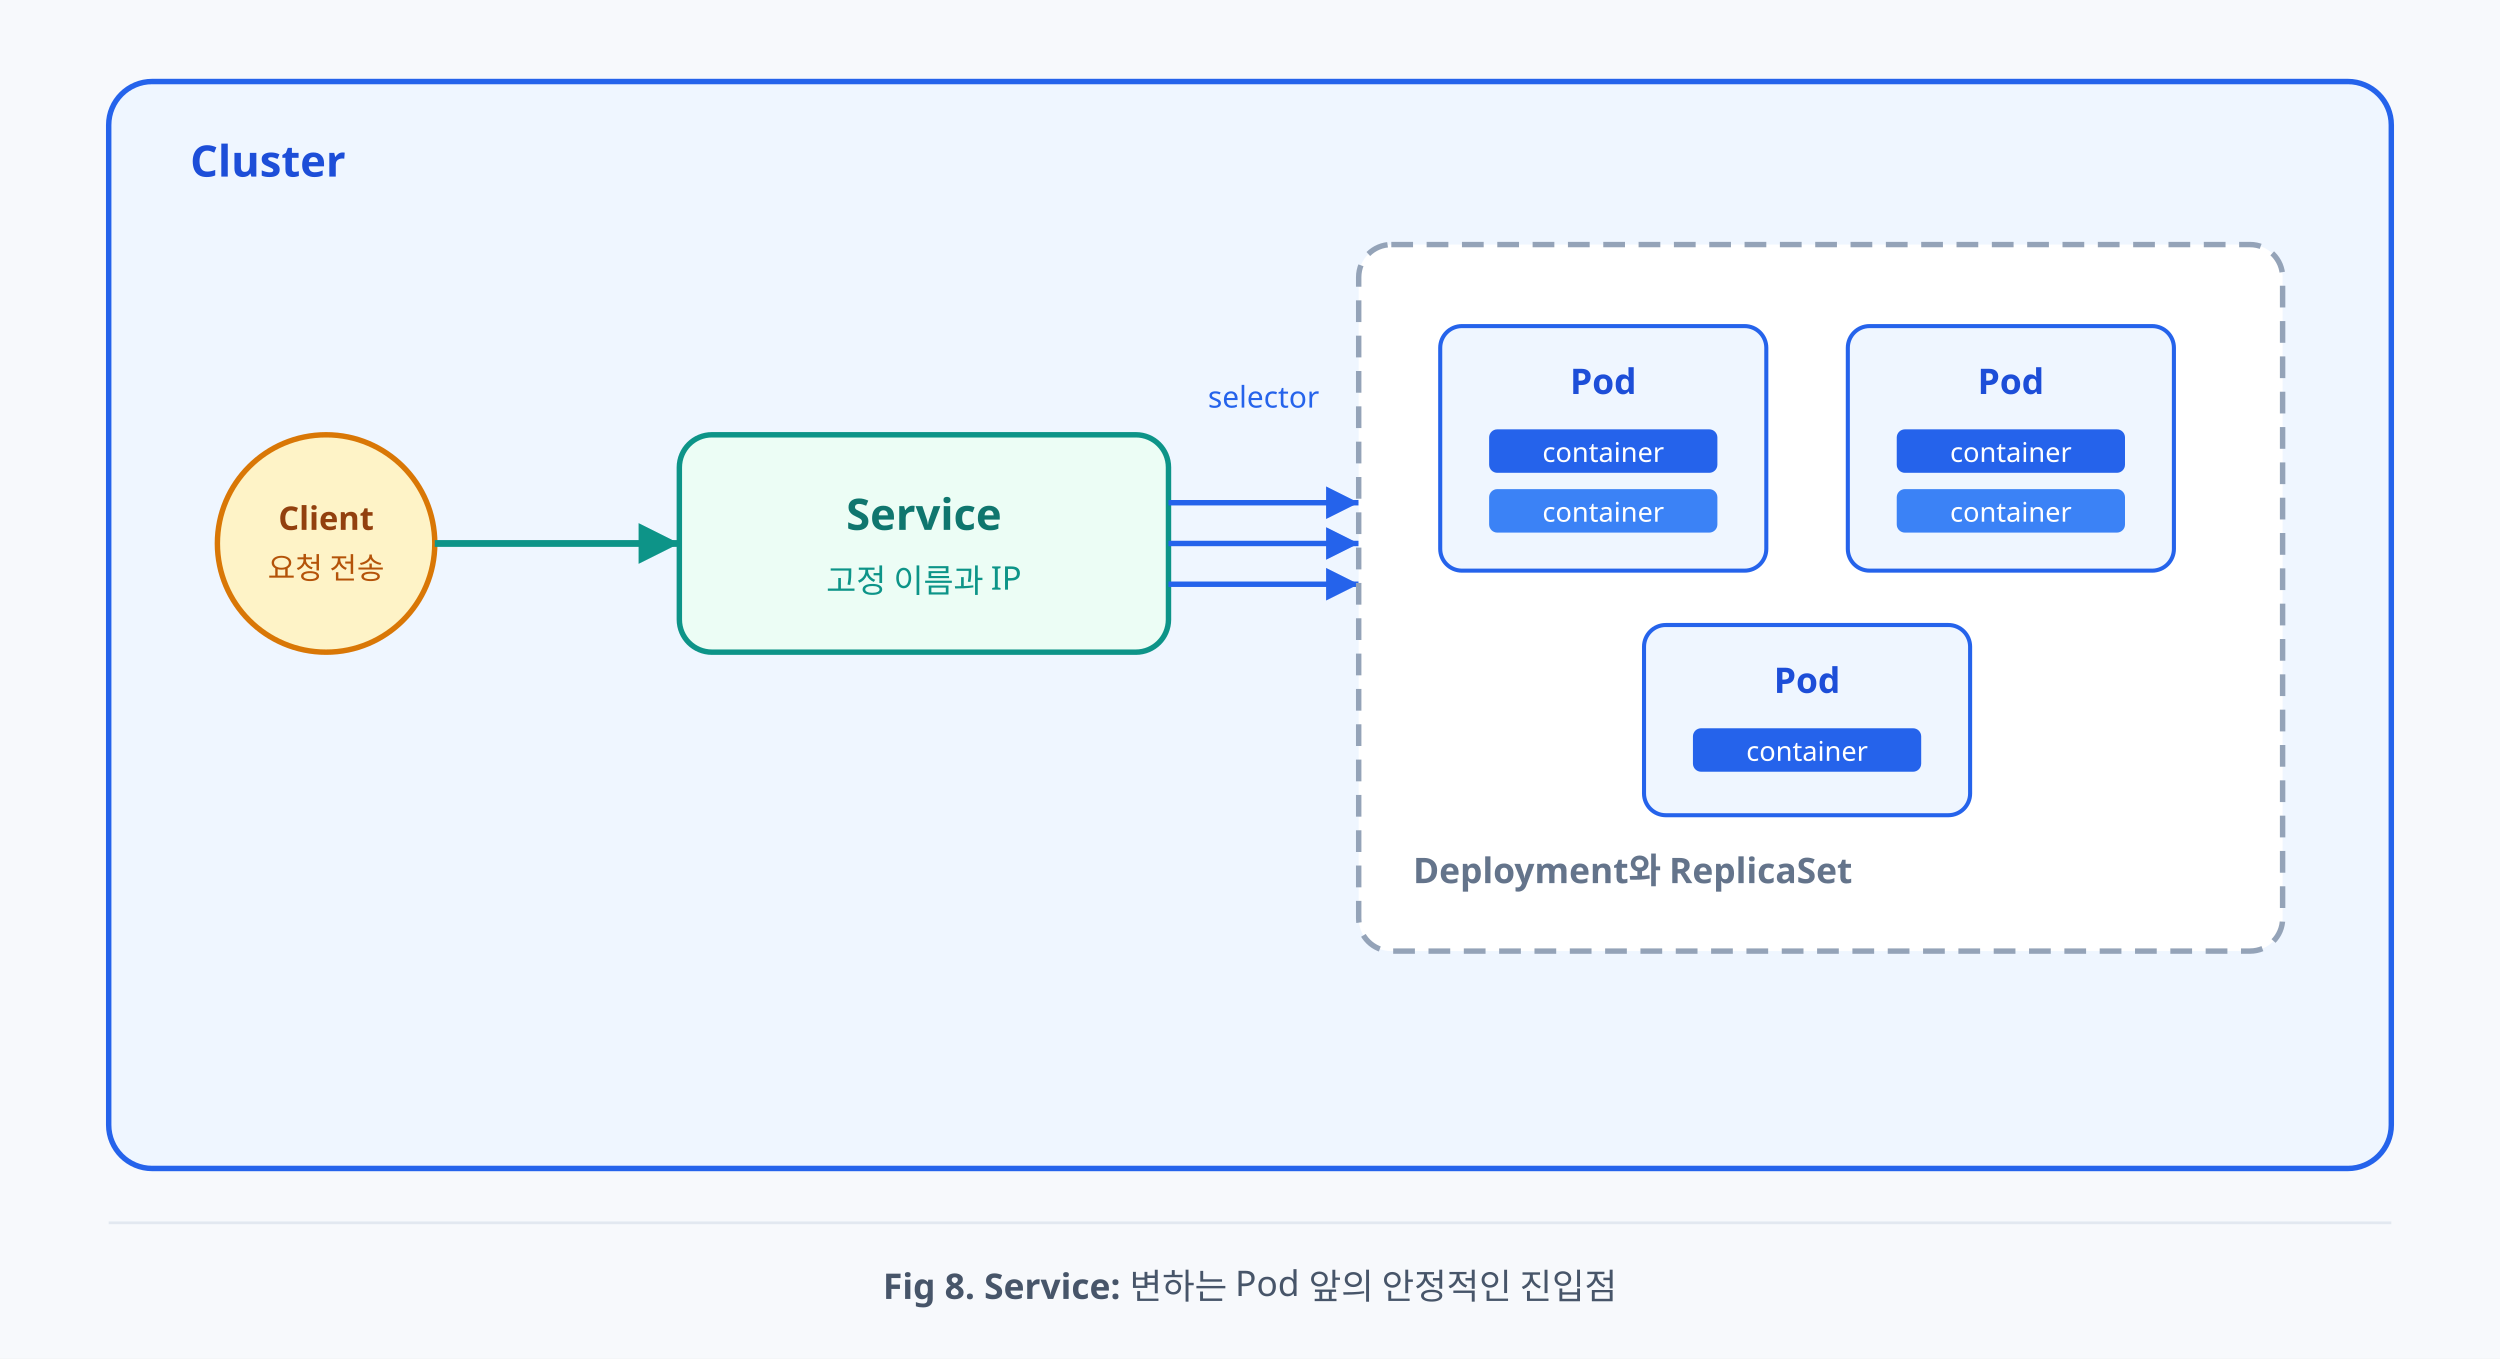
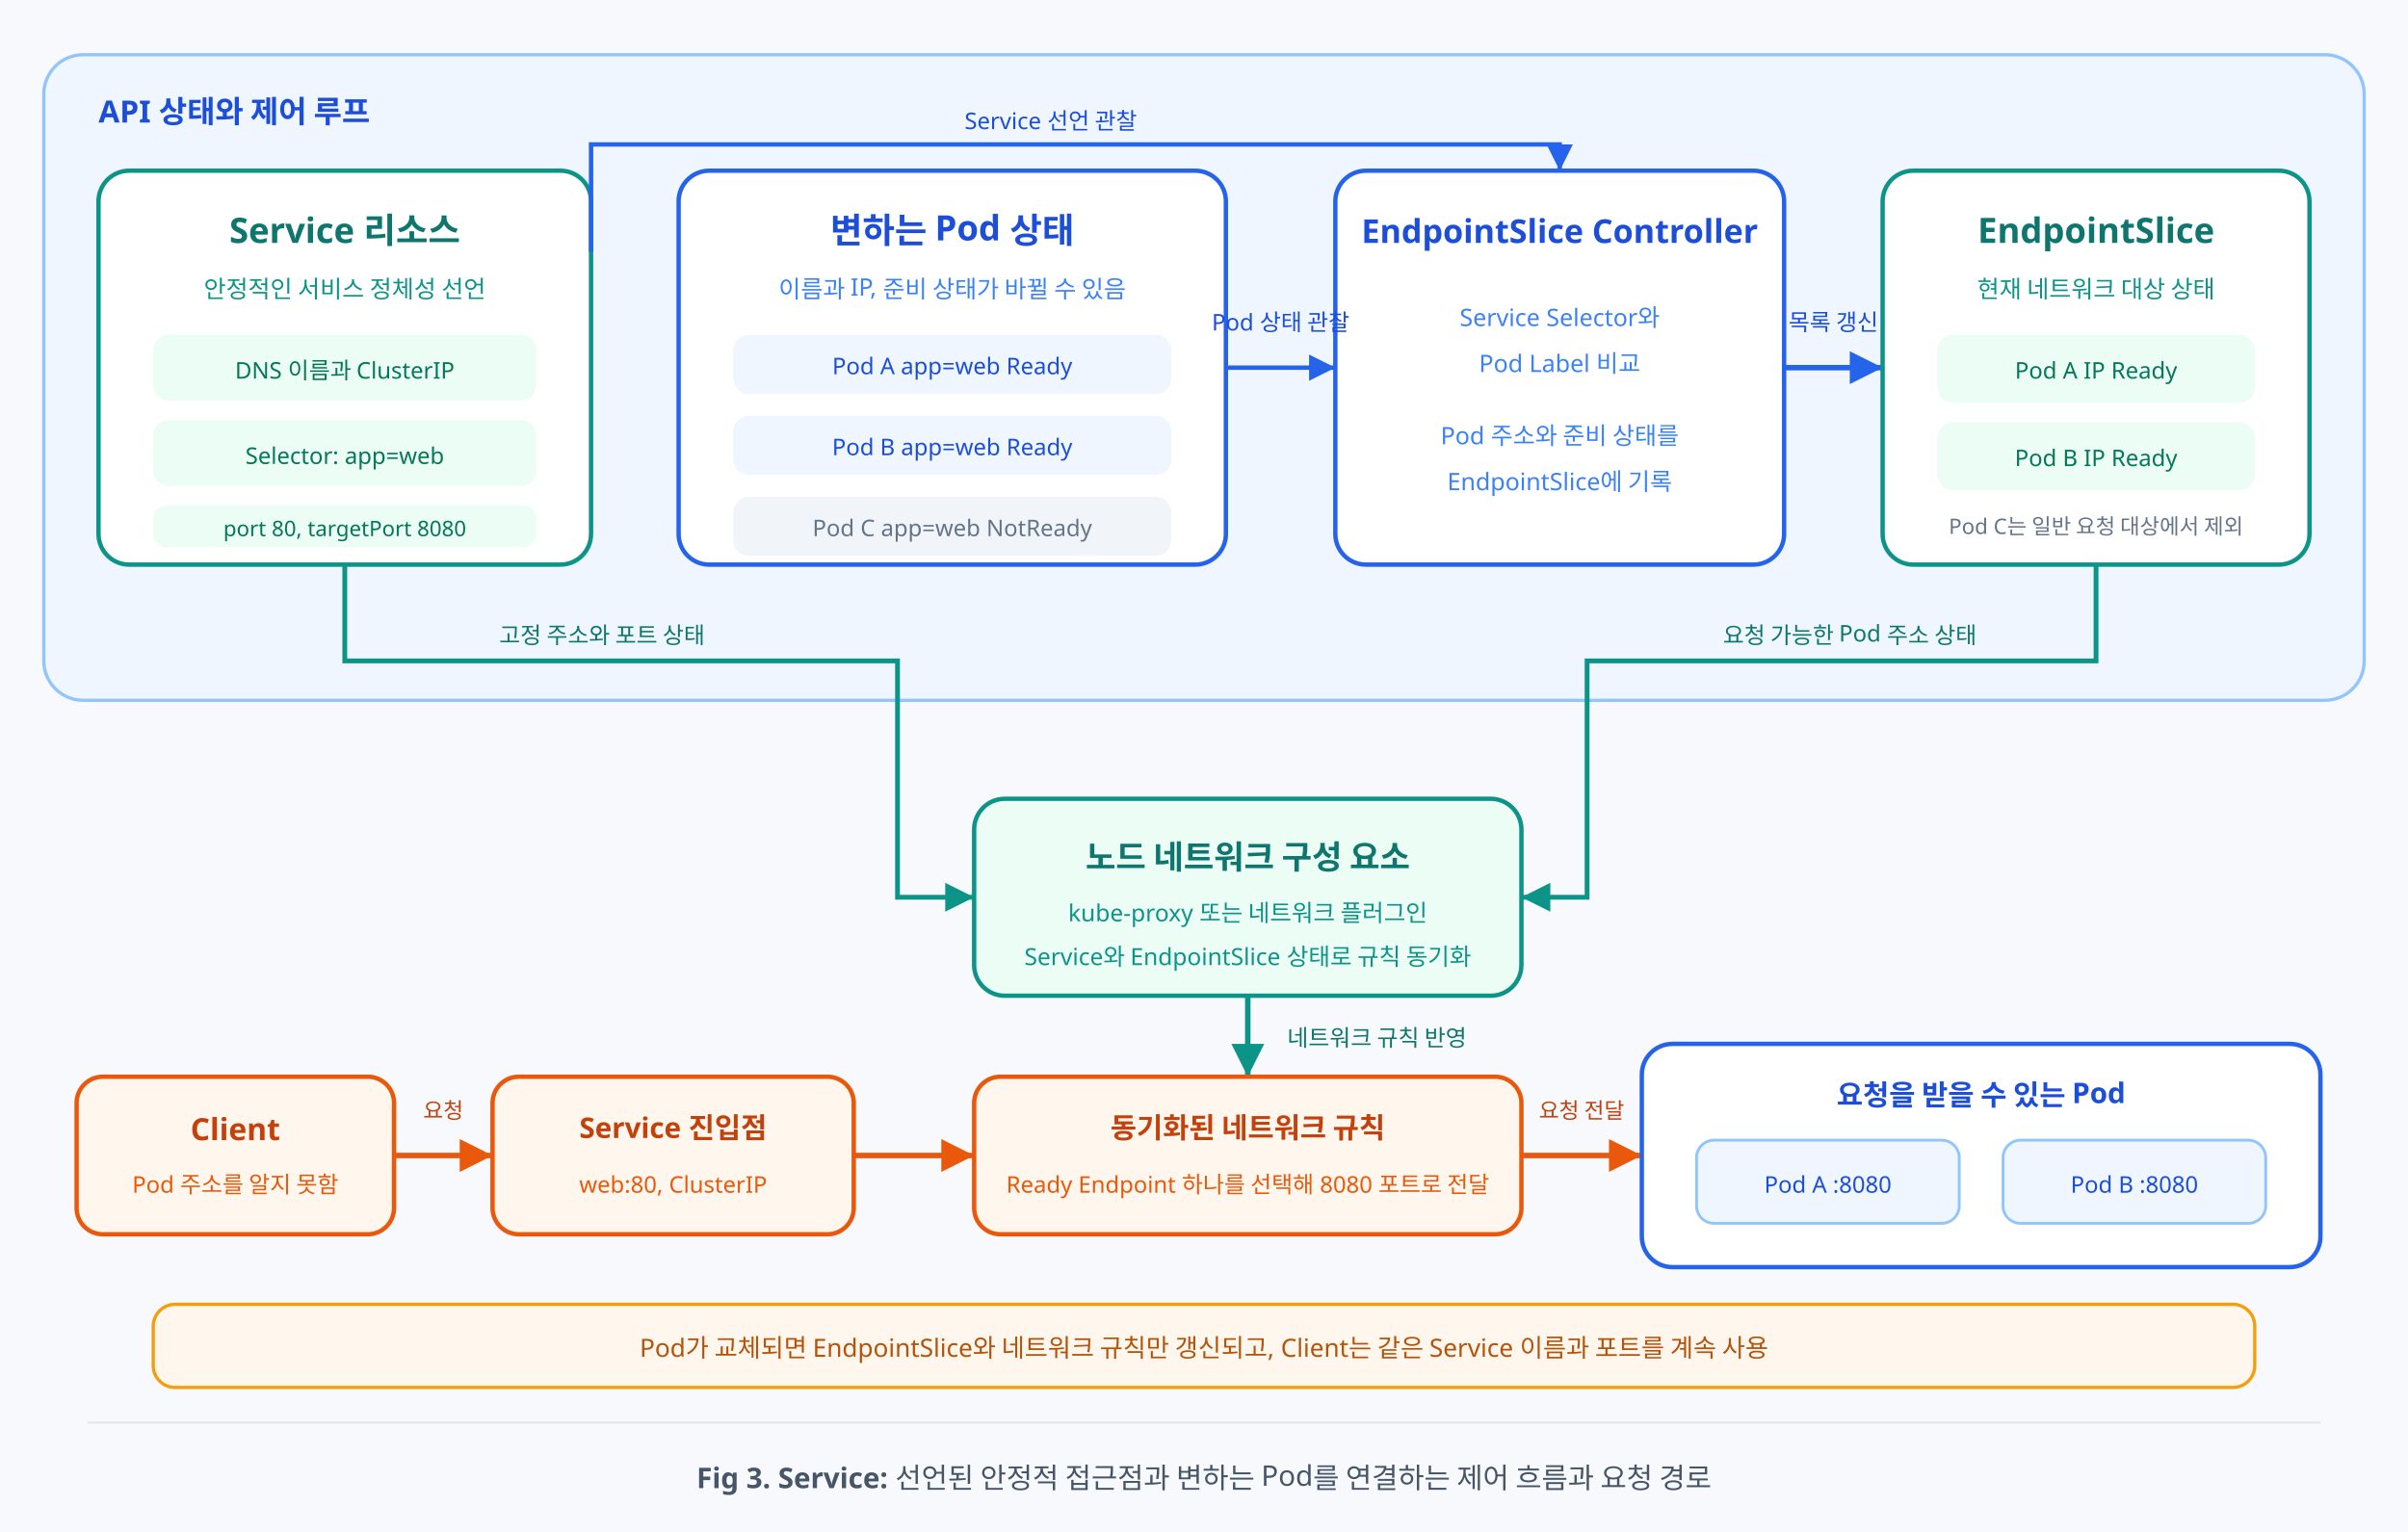
- <svg xmlns="http://www.w3.org/2000/svg" width="920" height="500" viewBox="0 0 920 500">
-   <rect width="920" height="500" fill="#F7F9FC" />
+ <svg xmlns="http://www.w3.org/2000/svg" width="1100" height="700" viewBox="0 0 1100 700">
+   <rect width="1100" height="700" fill="#F7F9FC" />
  <defs>
-     <marker id="bb" markerWidth="8" markerHeight="8" refX="6" refY="3" orient="auto">
+     <marker id="arrow-blue" markerWidth="8" markerHeight="8" refX="6" refY="3" orient="auto">
      <path d="M0,0 L6,3 L0,6 Z" fill="#2563EB" />
    </marker>
-     <marker id="bg" markerWidth="8" markerHeight="8" refX="6" refY="3" orient="auto">
+     <marker id="arrow-green" markerWidth="8" markerHeight="8" refX="6" refY="3" orient="auto">
      <path d="M0,0 L6,3 L0,6 Z" fill="#0D9488" />
    </marker>
+     <marker id="arrow-orange" markerWidth="8" markerHeight="8" refX="6" refY="3" orient="auto">
+       <path d="M0,0 L6,3 L0,6 Z" fill="#EA580C" />
+     </marker>
  </defs>
-   <rect x="40" y="30" width="840" height="400" rx="16" fill="#EFF6FF" stroke="#2563EB" stroke-width="2" />
-   <text x="70" y="65" font-family="Apple SD Gothic Neo, Noto Sans KR, sans-serif" font-size="16" fill="#1D4ED8" font-weight="600">Cluster</text>
-   <circle cx="120" cy="200" r="40" fill="#FEF3C7" stroke="#D97706" stroke-width="2" />
-   <text x="120" y="195" text-anchor="middle" font-family="Apple SD Gothic Neo, Noto Sans KR, sans-serif" font-size="12" fill="#92400E" font-weight="600">Client</text>
-   <text x="120" y="213" text-anchor="middle" font-family="Apple SD Gothic Neo, Noto Sans KR, sans-serif" font-size="11" fill="#B45309">요청 전송</text>
-   <path d="M160 200 H250" fill="none" stroke="#0D9488" stroke-width="2.5" marker-end="url(#bg)" />
-   <rect x="250" y="160" width="180" height="80" rx="12" fill="#ECFDF5" stroke="#0D9488" stroke-width="2" />
-   <text x="340" y="195" text-anchor="middle" font-family="Apple SD Gothic Neo, Noto Sans KR, sans-serif" font-size="16" fill="#0F766E" font-weight="600">Service</text>
-   <text x="340" y="218" text-anchor="middle" font-family="Apple SD Gothic Neo, Noto Sans KR, sans-serif" font-size="12" fill="#0D9488">고정 이름과 IP</text>
-   <path d="M430 185 H500" fill="none" stroke="#2563EB" stroke-width="2" marker-end="url(#bb)" />
-   <path d="M430 200 H500" fill="none" stroke="#2563EB" stroke-width="2" marker-end="url(#bb)" />
-   <path d="M430 215 H500" fill="none" stroke="#2563EB" stroke-width="2" marker-end="url(#bb)" />
-   <text x="465" y="150" text-anchor="middle" font-family="Apple SD Gothic Neo, Noto Sans KR, sans-serif" font-size="11" fill="#2563EB">selector</text>
-   <rect x="500" y="90" width="340" height="260" rx="12" fill="#FFFFFF" stroke="#94A3B8" stroke-width="2" stroke-dasharray="8 5" />
-   <text x="520" y="325" font-family="Apple SD Gothic Neo, Noto Sans KR, sans-serif" font-size="13" fill="#64748B" font-weight="600">Deployment와 ReplicaSet</text>
-   <rect x="530" y="120" width="120" height="90" rx="8" fill="#EFF6FF" stroke="#2563EB" stroke-width="1.5" />
-   <text x="590" y="145" text-anchor="middle" font-family="Apple SD Gothic Neo, Noto Sans KR, sans-serif" font-size="13" fill="#1D4ED8" font-weight="600">Pod</text>
-   <rect x="548" y="158" width="84" height="16" rx="3" fill="#2563EB" />
-   <text x="590" y="170" text-anchor="middle" font-family="Apple SD Gothic Neo, Noto Sans KR, sans-serif" font-size="10" fill="#FFFFFF">container</text>
-   <rect x="548" y="180" width="84" height="16" rx="3" fill="#3B82F6" />
-   <text x="590" y="192" text-anchor="middle" font-family="Apple SD Gothic Neo, Noto Sans KR, sans-serif" font-size="10" fill="#FFFFFF">container</text>
-   <rect x="680" y="120" width="120" height="90" rx="8" fill="#EFF6FF" stroke="#2563EB" stroke-width="1.5" />
-   <text x="740" y="145" text-anchor="middle" font-family="Apple SD Gothic Neo, Noto Sans KR, sans-serif" font-size="13" fill="#1D4ED8" font-weight="600">Pod</text>
-   <rect x="698" y="158" width="84" height="16" rx="3" fill="#2563EB" />
-   <text x="740" y="170" text-anchor="middle" font-family="Apple SD Gothic Neo, Noto Sans KR, sans-serif" font-size="10" fill="#FFFFFF">container</text>
-   <rect x="698" y="180" width="84" height="16" rx="3" fill="#3B82F6" />
-   <text x="740" y="192" text-anchor="middle" font-family="Apple SD Gothic Neo, Noto Sans KR, sans-serif" font-size="10" fill="#FFFFFF">container</text>
-   <rect x="605" y="230" width="120" height="70" rx="8" fill="#EFF6FF" stroke="#2563EB" stroke-width="1.5" />
-   <text x="665" y="255" text-anchor="middle" font-family="Apple SD Gothic Neo, Noto Sans KR, sans-serif" font-size="13" fill="#1D4ED8" font-weight="600">Pod</text>
-   <rect x="623" y="268" width="84" height="16" rx="3" fill="#2563EB" />
-   <text x="665" y="280" text-anchor="middle" font-family="Apple SD Gothic Neo, Noto Sans KR, sans-serif" font-size="10" fill="#FFFFFF">container</text>
-   <line x1="40" y1="450" x2="880" y2="450" stroke="#E2E8F0" stroke-width="1" />
-   <text x="460" y="478" text-anchor="middle" font-family="Apple SD Gothic Neo, Noto Sans KR, sans-serif" font-size="13" fill="#475569">
-     <tspan font-weight="600">Fig 8. Service:</tspan>
-     <tspan> 변하는 Pod 앞의 안정적인 진입점</tspan>
+   <rect x="20" y="25" width="1060" height="295" rx="18" fill="#EFF6FF" stroke="#93C5FD" stroke-width="1.5" />
+   <text x="45" y="56" font-family="Apple SD Gothic Neo, Noto Sans KR, sans-serif" font-size="14" fill="#1D4ED8" font-weight="600">API 상태와 제어 루프</text>
+   <rect x="45" y="78" width="225" height="180" rx="14" fill="#FFFFFF" stroke="#0D9488" stroke-width="2" />
+   <text x="157.5" y="111" text-anchor="middle" font-family="Apple SD Gothic Neo, Noto Sans KR, sans-serif" font-size="16" fill="#0F766E" font-weight="600">Service 리소스</text>
+   <text x="157.5" y="136" text-anchor="middle" font-family="Apple SD Gothic Neo, Noto Sans KR, sans-serif" font-size="11" fill="#0D9488">안정적인 서비스 정체성 선언</text>
+   <rect x="70" y="153" width="175" height="30" rx="7" fill="#ECFDF5" />
+   <text x="157.5" y="173" text-anchor="middle" font-family="Apple SD Gothic Neo, Noto Sans KR, sans-serif" font-size="10.5" fill="#047857">DNS 이름과 ClusterIP</text>
+   <rect x="70" y="192" width="175" height="30" rx="7" fill="#ECFDF5" />
+   <text x="157.5" y="212" text-anchor="middle" font-family="Apple SD Gothic Neo, Noto Sans KR, sans-serif" font-size="10.5" fill="#047857">Selector: app=web</text>
+   <rect x="70" y="231" width="175" height="19" rx="6" fill="#ECFDF5" />
+   <text x="157.5" y="245" text-anchor="middle" font-family="Apple SD Gothic Neo, Noto Sans KR, sans-serif" font-size="9.8" fill="#047857">port 80, targetPort 8080</text>
+   <rect x="310" y="78" width="250" height="180" rx="14" fill="#FFFFFF" stroke="#2563EB" stroke-width="2" />
+   <text x="435" y="111" text-anchor="middle" font-family="Apple SD Gothic Neo, Noto Sans KR, sans-serif" font-size="16" fill="#1D4ED8" font-weight="600">변하는 Pod 상태</text>
+   <text x="435" y="136" text-anchor="middle" font-family="Apple SD Gothic Neo, Noto Sans KR, sans-serif" font-size="11" fill="#3B82F6">이름과 IP, 준비 상태가 바뀔 수 있음</text>
+   <rect x="335" y="153" width="200" height="27" rx="7" fill="#EFF6FF" />
+   <text x="435" y="171" text-anchor="middle" font-family="Apple SD Gothic Neo, Noto Sans KR, sans-serif" font-size="10.5" fill="#1D4ED8">Pod A  app=web  Ready</text>
+   <rect x="335" y="190" width="200" height="27" rx="7" fill="#EFF6FF" />
+   <text x="435" y="208" text-anchor="middle" font-family="Apple SD Gothic Neo, Noto Sans KR, sans-serif" font-size="10.5" fill="#1D4ED8">Pod B  app=web  Ready</text>
+   <rect x="335" y="227" width="200" height="27" rx="7" fill="#F1F5F9" />
+   <text x="435" y="245" text-anchor="middle" font-family="Apple SD Gothic Neo, Noto Sans KR, sans-serif" font-size="10.5" fill="#64748B">Pod C  app=web  NotReady</text>
+   <rect x="610" y="78" width="205" height="180" rx="14" fill="#FFFFFF" stroke="#2563EB" stroke-width="2" />
+   <text x="712.5" y="111" text-anchor="middle" font-family="Apple SD Gothic Neo, Noto Sans KR, sans-serif" font-size="15" fill="#1D4ED8" font-weight="600">EndpointSlice Controller</text>
+   <text x="712.5" y="149" text-anchor="middle" font-family="Apple SD Gothic Neo, Noto Sans KR, sans-serif" font-size="11" fill="#3B82F6">Service Selector와</text>
+   <text x="712.5" y="170" text-anchor="middle" font-family="Apple SD Gothic Neo, Noto Sans KR, sans-serif" font-size="11" fill="#3B82F6">Pod Label 비교</text>
+   <text x="712.5" y="203" text-anchor="middle" font-family="Apple SD Gothic Neo, Noto Sans KR, sans-serif" font-size="11" fill="#3B82F6">Pod 주소와 준비 상태를</text>
+   <text x="712.5" y="224" text-anchor="middle" font-family="Apple SD Gothic Neo, Noto Sans KR, sans-serif" font-size="11" fill="#3B82F6">EndpointSlice에 기록</text>
+   <path d="M270 115 V66 H712.5 V78" fill="none" stroke="#2563EB" stroke-width="2" marker-end="url(#arrow-blue)" />
+   <text x="480" y="59" text-anchor="middle" font-family="Apple SD Gothic Neo, Noto Sans KR, sans-serif" font-size="10.5" fill="#1D4ED8">Service 선언 관찰</text>
+   <path d="M560 168 H610" fill="none" stroke="#2563EB" stroke-width="2" marker-end="url(#arrow-blue)" />
+   <text x="585" y="151" text-anchor="middle" font-family="Apple SD Gothic Neo, Noto Sans KR, sans-serif" font-size="10.5" fill="#1D4ED8">Pod 상태 관찰</text>
+   <path d="M815 168 H860" fill="none" stroke="#2563EB" stroke-width="2.5" marker-end="url(#arrow-blue)" />
+   <text x="837.5" y="151" text-anchor="middle" font-family="Apple SD Gothic Neo, Noto Sans KR, sans-serif" font-size="10.5" fill="#1D4ED8">목록 갱신</text>
+   <rect x="860" y="78" width="195" height="180" rx="14" fill="#FFFFFF" stroke="#0D9488" stroke-width="2" />
+   <text x="957.5" y="111" text-anchor="middle" font-family="Apple SD Gothic Neo, Noto Sans KR, sans-serif" font-size="16" fill="#0F766E" font-weight="600">EndpointSlice</text>
+   <text x="957.5" y="136" text-anchor="middle" font-family="Apple SD Gothic Neo, Noto Sans KR, sans-serif" font-size="11" fill="#0D9488">현재 네트워크 대상 상태</text>
+   <rect x="885" y="153" width="145" height="31" rx="7" fill="#ECFDF5" />
+   <text x="957.5" y="173" text-anchor="middle" font-family="Apple SD Gothic Neo, Noto Sans KR, sans-serif" font-size="10.5" fill="#047857">Pod A IP  Ready</text>
+   <rect x="885" y="193" width="145" height="31" rx="7" fill="#ECFDF5" />
+   <text x="957.5" y="213" text-anchor="middle" font-family="Apple SD Gothic Neo, Noto Sans KR, sans-serif" font-size="10.5" fill="#047857">Pod B IP  Ready</text>
+   <text x="957.5" y="244" text-anchor="middle" font-family="Apple SD Gothic Neo, Noto Sans KR, sans-serif" font-size="9.8" fill="#64748B">Pod C는 일반 요청 대상에서 제외</text>
+   <path d="M157.5 258 V302 H410 V410 H445" fill="none" stroke="#0D9488" stroke-width="2.2" marker-end="url(#arrow-green)" />
+   <text x="275" y="294" text-anchor="middle" font-family="Apple SD Gothic Neo, Noto Sans KR, sans-serif" font-size="10.5" fill="#0F766E">고정 주소와 포트 상태</text>
+   <path d="M957.5 258 V302 H725 V410 H695" fill="none" stroke="#0D9488" stroke-width="2.2" marker-end="url(#arrow-green)" />
+   <text x="845" y="294" text-anchor="middle" font-family="Apple SD Gothic Neo, Noto Sans KR, sans-serif" font-size="10.5" fill="#0F766E">요청 가능한 Pod 주소 상태</text>
+   <rect x="445" y="365" width="250" height="90" rx="14" fill="#ECFDF5" stroke="#0D9488" stroke-width="2" />
+   <text x="570" y="397" text-anchor="middle" font-family="Apple SD Gothic Neo, Noto Sans KR, sans-serif" font-size="15" fill="#0F766E" font-weight="600">노드 네트워크 구성 요소</text>
+   <text x="570" y="421" text-anchor="middle" font-family="Apple SD Gothic Neo, Noto Sans KR, sans-serif" font-size="10.8" fill="#0D9488">kube-proxy 또는 네트워크 플러그인</text>
+   <text x="570" y="441" text-anchor="middle" font-family="Apple SD Gothic Neo, Noto Sans KR, sans-serif" font-size="10.8" fill="#0D9488">Service와 EndpointSlice 상태로 규칙 동기화</text>
+   <path d="M570 455 V492" fill="none" stroke="#0D9488" stroke-width="2.5" marker-end="url(#arrow-green)" />
+   <text x="588" y="478" font-family="Apple SD Gothic Neo, Noto Sans KR, sans-serif" font-size="10.5" fill="#0F766E">네트워크 규칙 반영</text>
+   <rect x="35" y="492" width="145" height="72" rx="12" fill="#FFF7ED" stroke="#EA580C" stroke-width="2" />
+   <text x="107.5" y="521" text-anchor="middle" font-family="Apple SD Gothic Neo, Noto Sans KR, sans-serif" font-size="14" fill="#C2410C" font-weight="600">Client</text>
+   <text x="107.5" y="545" text-anchor="middle" font-family="Apple SD Gothic Neo, Noto Sans KR, sans-serif" font-size="10.5" fill="#EA580C">Pod 주소를 알지 못함</text>
+   <path d="M180 528 H225" fill="none" stroke="#EA580C" stroke-width="2.5" marker-end="url(#arrow-orange)" />
+   <text x="202.5" y="511" text-anchor="middle" font-family="Apple SD Gothic Neo, Noto Sans KR, sans-serif" font-size="10" fill="#C2410C">요청</text>
+   <rect x="225" y="492" width="165" height="72" rx="12" fill="#FFF7ED" stroke="#EA580C" stroke-width="2" />
+   <text x="307.5" y="520" text-anchor="middle" font-family="Apple SD Gothic Neo, Noto Sans KR, sans-serif" font-size="13" fill="#C2410C" font-weight="600">Service 진입점</text>
+   <text x="307.5" y="545" text-anchor="middle" font-family="Apple SD Gothic Neo, Noto Sans KR, sans-serif" font-size="10.5" fill="#EA580C">web:80, ClusterIP</text>
+   <path d="M390 528 H445" fill="none" stroke="#EA580C" stroke-width="2.5" marker-end="url(#arrow-orange)" />
+   <rect x="445" y="492" width="250" height="72" rx="12" fill="#FFF7ED" stroke="#EA580C" stroke-width="2" />
+   <text x="570" y="520" text-anchor="middle" font-family="Apple SD Gothic Neo, Noto Sans KR, sans-serif" font-size="13" fill="#C2410C" font-weight="600">동기화된 네트워크 규칙</text>
+   <text x="570" y="545" text-anchor="middle" font-family="Apple SD Gothic Neo, Noto Sans KR, sans-serif" font-size="10.5" fill="#EA580C">Ready Endpoint 하나를 선택해 8080 포트로 전달</text>
+   <path d="M695 528 H750" fill="none" stroke="#EA580C" stroke-width="2.5" marker-end="url(#arrow-orange)" />
+   <text x="722.5" y="511" text-anchor="middle" font-family="Apple SD Gothic Neo, Noto Sans KR, sans-serif" font-size="10" fill="#C2410C">요청 전달</text>
+   <rect x="750" y="477" width="310" height="102" rx="14" fill="#FFFFFF" stroke="#2563EB" stroke-width="2" />
+   <text x="905" y="505" text-anchor="middle" font-family="Apple SD Gothic Neo, Noto Sans KR, sans-serif" font-size="13" fill="#1D4ED8" font-weight="600">요청을 받을 수 있는 Pod</text>
+   <rect x="775" y="521" width="120" height="38" rx="8" fill="#EFF6FF" stroke="#93C5FD" stroke-width="1.3" />
+   <text x="835" y="545" text-anchor="middle" font-family="Apple SD Gothic Neo, Noto Sans KR, sans-serif" font-size="10.5" fill="#1D4ED8">Pod A :8080</text>
+   <rect x="915" y="521" width="120" height="38" rx="8" fill="#EFF6FF" stroke="#93C5FD" stroke-width="1.3" />
+   <text x="975" y="545" text-anchor="middle" font-family="Apple SD Gothic Neo, Noto Sans KR, sans-serif" font-size="10.5" fill="#1D4ED8">Pod B :8080</text>
+   <rect x="70" y="596" width="960" height="38" rx="10" fill="#FFF7ED" stroke="#F59E0B" stroke-width="1.5" />
+   <text x="550" y="620" text-anchor="middle" font-family="Apple SD Gothic Neo, Noto Sans KR, sans-serif" font-size="11.5" fill="#B45309">Pod가 교체되면 EndpointSlice와 네트워크 규칙만 갱신되고, Client는 같은 Service 이름과 포트를 계속 사용</text>
+   <line x1="40" y1="650" x2="1060" y2="650" stroke="#E2E8F0" stroke-width="1" />
+   <text x="550" y="680" text-anchor="middle" font-family="Apple SD Gothic Neo, Noto Sans KR, sans-serif" font-size="13" fill="#475569">
+     <tspan font-weight="600">Fig 3. Service:</tspan>
+     <tspan> 선언된 안정적 접근점과 변하는 Pod를 연결하는 제어 흐름과 요청 경로</tspan>
  </text>
</svg>
